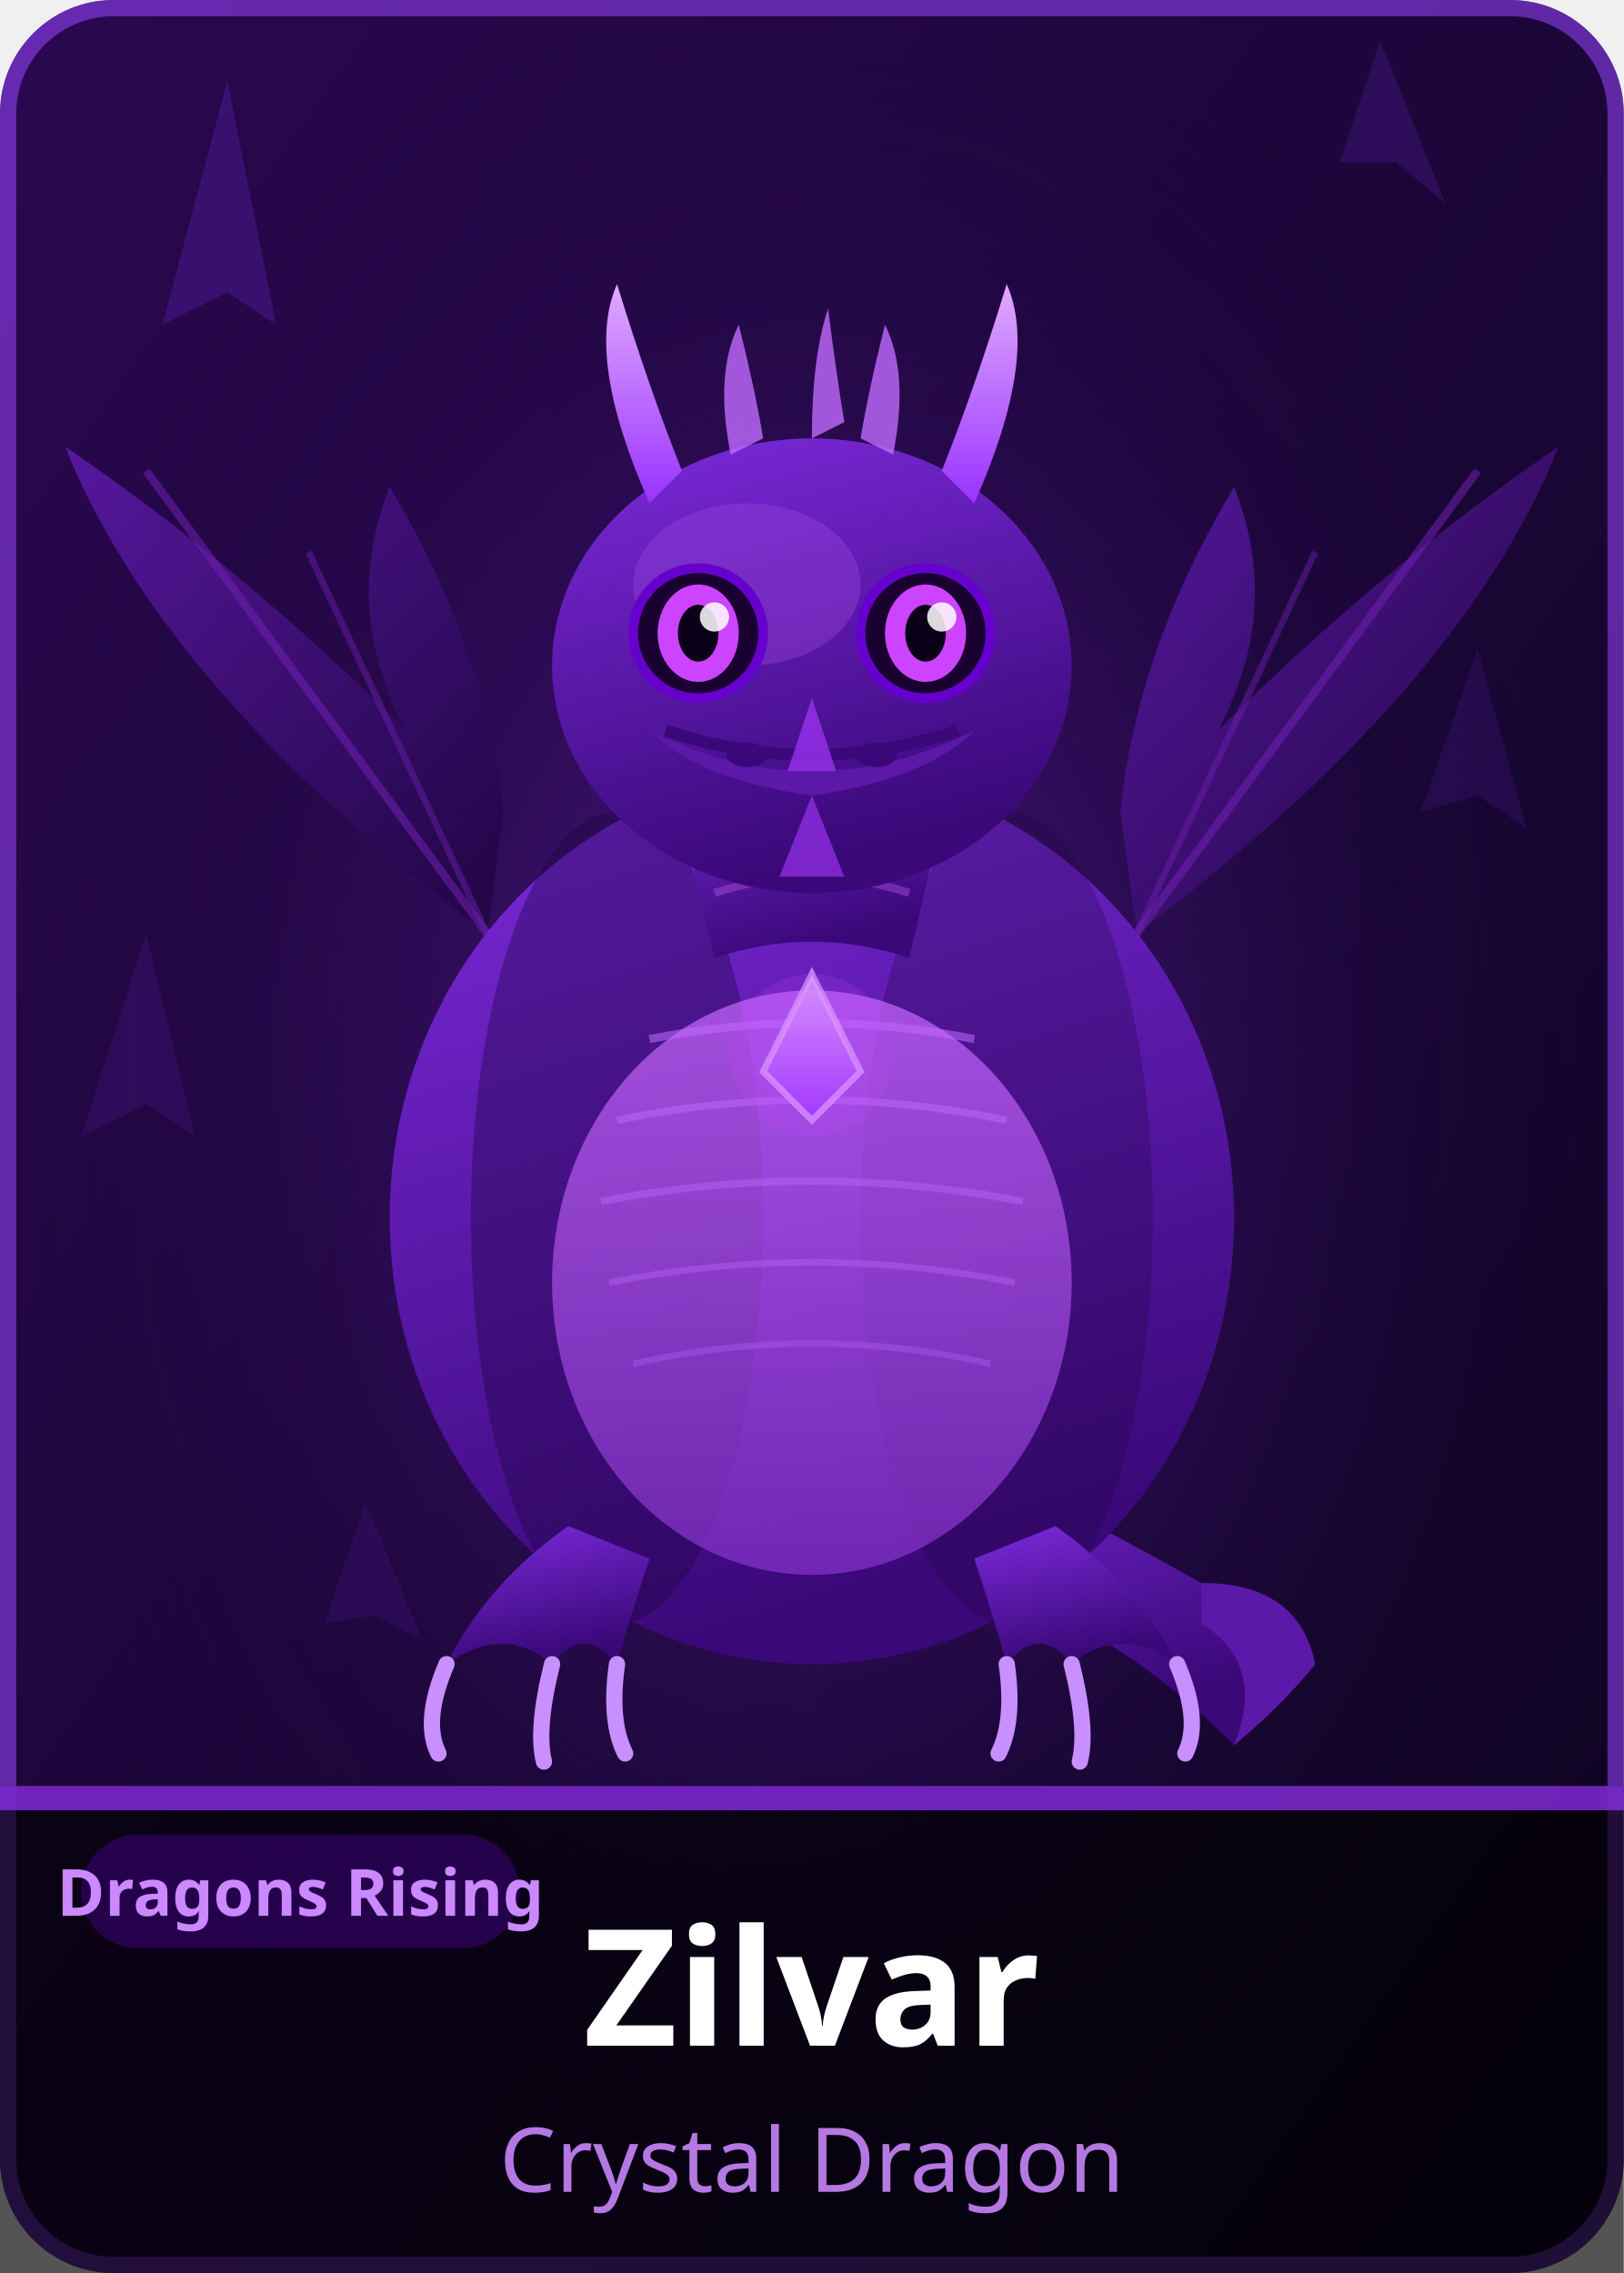
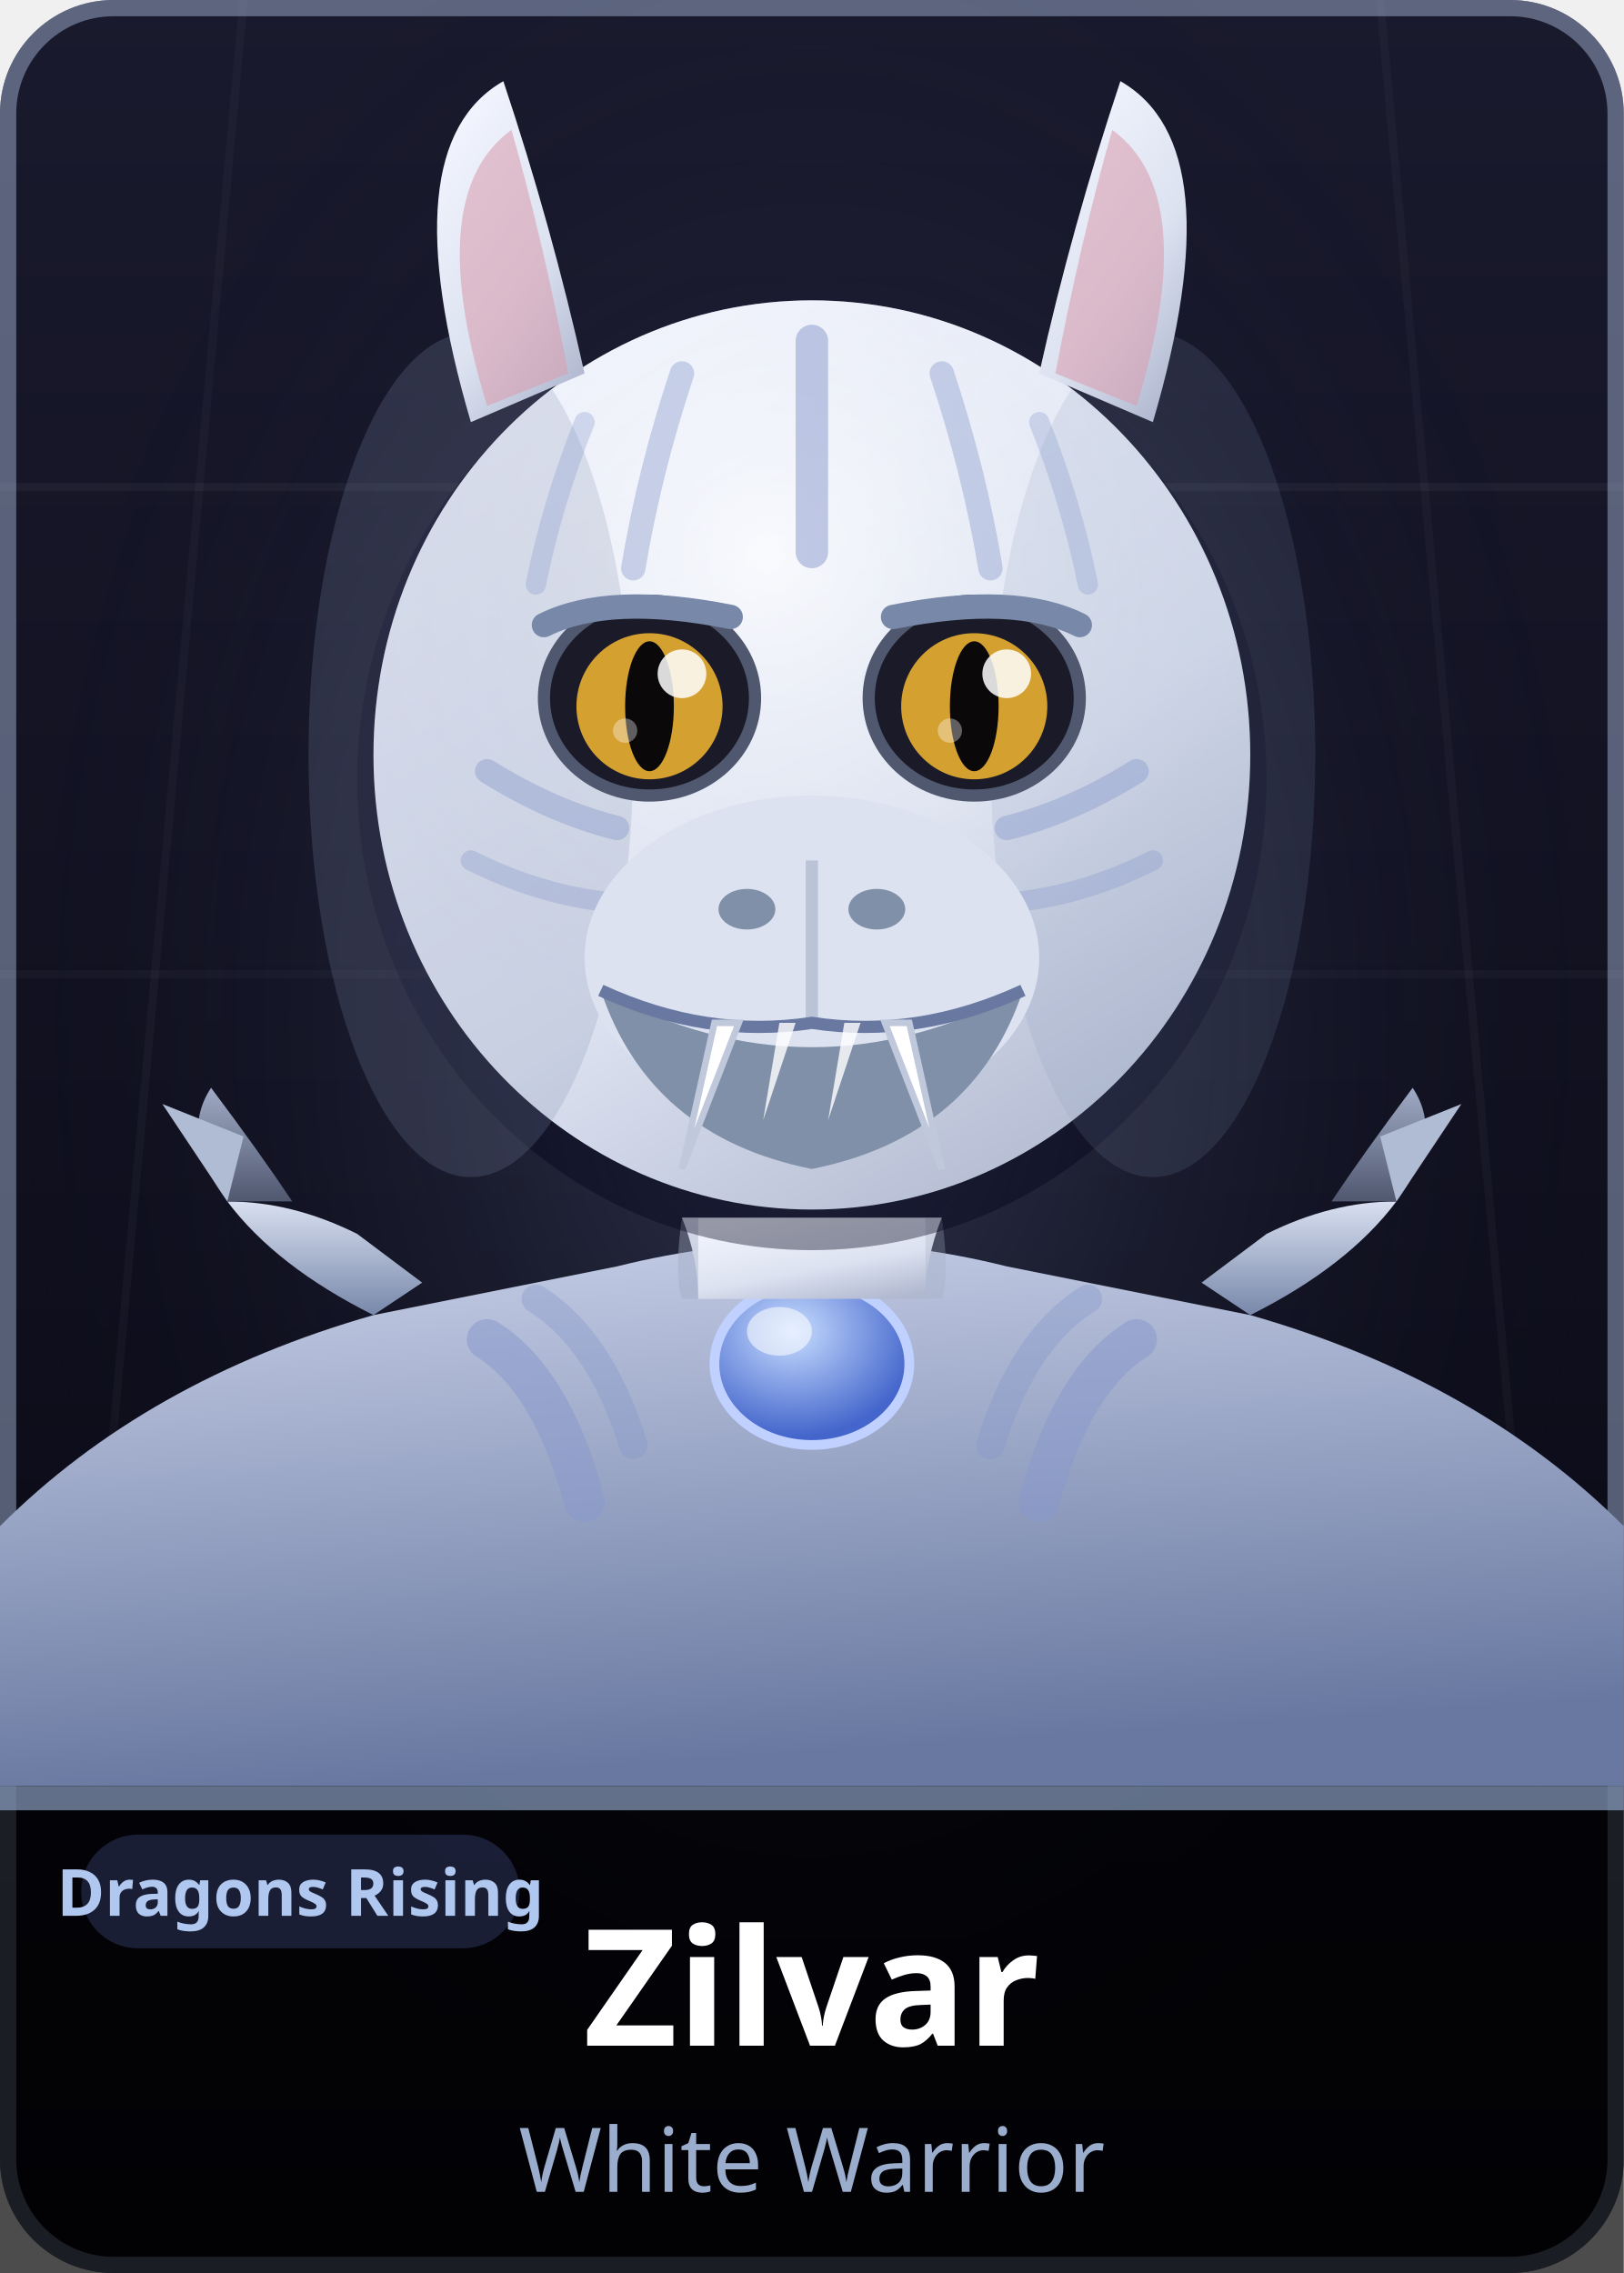
<svg xmlns="http://www.w3.org/2000/svg" viewBox="0 0 200 280" width="200" height="280">
  <defs>
-     <linearGradient id="bgz" x1="0" y1="0" x2="1" y2="1" gradientUnits="objectBoundingBox">
-       <stop offset="0%" stop-color="#2a0850" />
-       <stop offset="100%" stop-color="#0d0420" />
+     <linearGradient id="bgz" x1="0" y1="0" x2="0" y2="1" gradientUnits="objectBoundingBox">
+       <stop offset="0%" stop-color="#1a1a2e" />
+       <stop offset="100%" stop-color="#060610" />
    </linearGradient>
-     <radialGradient id="glowz" cx="50%" cy="48%" r="50%">
-       <stop offset="0%" stop-color="#9933ff" stop-opacity="0.45" />
-       <stop offset="100%" stop-color="#100030" stop-opacity="0" />
+     <radialGradient id="glowz" cx="50%" cy="45%" r="52%">
+       <stop offset="0%" stop-color="#8899cc" stop-opacity="0.30" />
+       <stop offset="100%" stop-color="#000010" stop-opacity="0" />
    </radialGradient>
-     <linearGradient id="bodyZ" x1="0" y1="0" x2="0.3" y2="1" gradientUnits="objectBoundingBox">
-       <stop offset="0%" stop-color="#7c2adc" />
-       <stop offset="100%" stop-color="#3a0878" />
+     <linearGradient id="furBase" x1="0.2" y1="0" x2="0.8" y2="1" gradientUnits="objectBoundingBox">
+       <stop offset="0%" stop-color="#f4f6ff" />
+       <stop offset="60%" stop-color="#dce2f0" />
+       <stop offset="100%" stop-color="#b0b8d0" />
    </linearGradient>
-     <linearGradient id="bellyZ" x1="0" y1="0" x2="0" y2="1" gradientUnits="objectBoundingBox">
-       <stop offset="0%" stop-color="#c86aff" />
-       <stop offset="100%" stop-color="#8833cc" />
+     <radialGradient id="furLit" cx="45%" cy="28%" r="55%">
+       <stop offset="0%" stop-color="#ffffff" stop-opacity="0.75" />
+       <stop offset="100%" stop-color="#dce2f0" stop-opacity="0" />
+     </radialGradient>
+     <linearGradient id="armour" x1="0" y1="0" x2="0" y2="1" gradientUnits="objectBoundingBox">
+       <stop offset="0%" stop-color="#d8dff0" />
+       <stop offset="100%" stop-color="#7888aa" />
    </linearGradient>
-     <linearGradient id="wingZ" x1="0" y1="0" x2="1" y2="1" gradientUnits="objectBoundingBox">
-       <stop offset="0%" stop-color="#5c18a8" />
-       <stop offset="100%" stop-color="#1e0540" />
+     <linearGradient id="armourDark" x1="0" y1="0" x2="0" y2="1" gradientUnits="objectBoundingBox">
+       <stop offset="0%" stop-color="#a0aac4" />
+       <stop offset="100%" stop-color="#505870" />
    </linearGradient>
-     <linearGradient id="crystalZ" x1="0" y1="0" x2="0" y2="1" gradientUnits="objectBoundingBox">
-       <stop offset="0%" stop-color="#e0aaff" />
-       <stop offset="100%" stop-color="#9933ff" />
+     <radialGradient id="gem" cx="40%" cy="30%" r="65%">
+       <stop offset="0%" stop-color="#c8ddff" />
+       <stop offset="100%" stop-color="#4466cc" />
+     </radialGradient>
+     <linearGradient id="bodyZ" x1="0" y1="0" x2="0.2" y2="1" gradientUnits="objectBoundingBox">
+       <stop offset="0%" stop-color="#c8d0e8" />
+       <stop offset="100%" stop-color="#6878a0" />
    </linearGradient>
  </defs>
  <rect width="200" height="280" fill="url(#bgz)" rx="14" />
  <rect width="200" height="280" fill="url(#glowz)" rx="14" />
-   <polygon points="20,40 28,10 34,40 28,36" fill="#8833ff" fill-opacity="0.20" />
-   <polygon points="165,20 170,5  178,25 172,20" fill="#8833ff" fill-opacity="0.16" />
-   <polygon points="10,140 18,115 24,140 18,136" fill="#8833ff" fill-opacity="0.12" />
-   <polygon points="175,100 182,80 188,102 182,98" fill="#8833ff" fill-opacity="0.12" />
-   <polygon points="40,200 45,185 52,202 46,199" fill="#8833ff" fill-opacity="0.10" />
-   <rect x="1" y="1" width="198" height="278" fill="none" stroke="#9944ff" stroke-opacity="0.55" stroke-width="2" rx="13" />
-   <path d="M60,115 Q20,85 8,55 Q30,70 50,90 Q42,75 48,60 Q60,80 62,100 Z" fill="url(#wingZ)" fill-opacity="0.90" />
-   <line x1="60" y1="115" x2="18" y2="58" stroke="#7020b0" stroke-width="1" stroke-opacity="0.55" />
-   <line x1="60" y1="115" x2="38" y2="68" stroke="#7020b0" stroke-width="0.8" stroke-opacity="0.45" />
-   <path d="M140,115 Q180,85 192,55 Q170,70 150,90 Q158,75 152,60 Q140,80 138,100 Z" fill="url(#wingZ)" fill-opacity="0.90" />
-   <line x1="140" y1="115" x2="182" y2="58" stroke="#7020b0" stroke-width="1" stroke-opacity="0.55" />
-   <line x1="140" y1="115" x2="162" y2="68" stroke="#7020b0" stroke-width="0.8" stroke-opacity="0.45" />
-   <path d="M110,175 Q130,185 148,195 Q158,205 152,215 Q142,205 132,200 Q118,190 108,185 Z" fill="url(#bodyZ)" />
-   <path d="M148,195 Q160,195 162,205 Q158,210 152,215 Q156,205 148,200 Z" fill="#5c18a8" />
-   <ellipse cx="100" cy="150" rx="52" ry="55" fill="url(#bodyZ)" />
-   <ellipse cx="76" cy="150" rx="18" ry="50" fill="#1e0540" fill-opacity="0.38" />
-   <ellipse cx="124" cy="150" rx="18" ry="50" fill="#1e0540" fill-opacity="0.28" />
-   <ellipse cx="100" cy="158" rx="32" ry="36" fill="url(#bellyZ)" fill-opacity="0.70" />
-   <path d="M80,128 Q100,124 120,128" stroke="#c06aff" stroke-width="1" fill="none" stroke-opacity="0.55" />
-   <path d="M76,138 Q100,133 124,138" stroke="#c06aff" stroke-width="0.9" fill="none" stroke-opacity="0.48" />
-   <path d="M74,148 Q100,143 126,148" stroke="#c06aff" stroke-width="0.9" fill="none" stroke-opacity="0.42" />
-   <path d="M75,158 Q100,153 125,158" stroke="#c06aff" stroke-width="0.8" fill="none" stroke-opacity="0.36" />
-   <path d="M78,168 Q100,163 122,168" stroke="#c06aff" stroke-width="0.8" fill="none" stroke-opacity="0.30" />
-   <path d="M70,188 Q60,195 55,205 Q62,200 68,205 Q72,200 76,205 Q78,198 80,192 Z" fill="url(#bodyZ)" />
-   <path d="M55,205 Q52,212 54,216" stroke="#c890ff" stroke-width="2" fill="none" stroke-linecap="round" />
-   <path d="M68,205 Q66,213 67,217" stroke="#c890ff" stroke-width="2" fill="none" stroke-linecap="round" />
-   <path d="M76,205 Q75,212 77,216" stroke="#c890ff" stroke-width="2" fill="none" stroke-linecap="round" />
-   <path d="M130,188 Q140,195 145,205 Q138,200 132,205 Q128,200 124,205 Q122,198 120,192 Z" fill="url(#bodyZ)" />
-   <path d="M145,205 Q148,212 146,216" stroke="#c890ff" stroke-width="2" fill="none" stroke-linecap="round" />
-   <path d="M132,205 Q134,213 133,217" stroke="#c890ff" stroke-width="2" fill="none" stroke-linecap="round" />
-   <path d="M124,205 Q125,212 123,216" stroke="#c890ff" stroke-width="2" fill="none" stroke-linecap="round" />
-   <path d="M85,105 Q88,95 100,92 Q112,95 115,105 L112,118 Q100,114 88,118 Z" fill="url(#bodyZ)" />
-   <path d="M88,110 Q100,106 112,110" stroke="#9944cc" stroke-width="1" fill="none" stroke-opacity="0.55" />
-   <ellipse cx="100" cy="82" rx="32" ry="28" fill="url(#bodyZ)" />
-   <ellipse cx="92" cy="72" rx="14" ry="10" fill="#9944dd" fill-opacity="0.40" />
-   <path d="M80,90 Q100,100 120,90 Q114,96 100,98 Q86,96 80,90 Z" fill="#5c18a8" />
-   <ellipse cx="92" cy="93" rx="2.5" ry="1.5" fill="#3a0878" />
-   <ellipse cx="108" cy="93" rx="2.5" ry="1.5" fill="#3a0878" />
-   <path d="M82,90 Q100,96 118,90" stroke="#3a0878" stroke-width="1.5" fill="none" />
-   <ellipse cx="86" cy="78" rx="8" ry="8" fill="#1a0030" />
-   <ellipse cx="86" cy="78" rx="5" ry="6" fill="#cc44ff" />
-   <ellipse cx="86" cy="78" rx="2.5" ry="3.5" fill="#0a0018" />
-   <circle cx="88" cy="76" r="1.8" fill="white" fill-opacity="0.85" />
-   <ellipse cx="86" cy="78" rx="8" ry="8" fill="none" stroke="#6600cc" stroke-width="1.2" />
-   <ellipse cx="114" cy="78" rx="8" ry="8" fill="#1a0030" />
-   <ellipse cx="114" cy="78" rx="5" ry="6" fill="#cc44ff" />
-   <ellipse cx="114" cy="78" rx="2.5" ry="3.5" fill="#0a0018" />
-   <circle cx="116" cy="76" r="1.8" fill="white" fill-opacity="0.85" />
-   <ellipse cx="114" cy="78" rx="8" ry="8" fill="none" stroke="#6600cc" stroke-width="1.2" />
-   <path d="M80,62 Q72,44 76,35 Q80,48 84,58 Z" fill="url(#crystalZ)" />
-   <path d="M120,62 Q128,44 124,35 Q120,48 116,58 Z" fill="url(#crystalZ)" />
-   <path d="M90,56 Q88,46 91,40 Q93,48 94,54 Z" fill="#c06aff" fill-opacity="0.80" />
-   <path d="M100,54 Q100,44 102,38 Q103,46 104,52 Z" fill="#c06aff" fill-opacity="0.80" />
-   <path d="M110,56 Q112,46 109,40 Q107,48 106,54 Z" fill="#c06aff" fill-opacity="0.80" />
-   <polygon points="100,120 94,132 100,138 106,132" fill="url(#crystalZ)" fill-opacity="0.90" />
-   <polygon points="100,120 94,132 100,138 106,132" fill="none" stroke="#e0aaff" stroke-width="0.8" stroke-opacity="0.70" />
-   <ellipse cx="100" cy="130" rx="10" ry="10" fill="#cc44ff" fill-opacity="0.18" />
-   <polygon points="97,95  100,86  103,95" fill="#9933ee" fill-opacity="0.80" />
-   <polygon points="96,108 100,98  104,108" fill="#9933ee" fill-opacity="0.70" />
-   <rect x="0" y="220" width="200" height="60" fill="#000000" fill-opacity="0.65" />
-   <rect x="0" y="220" width="200" height="3" fill="#9933ff" fill-opacity="0.70" />
-   <rect x="10" y="226" width="54" height="14" fill="#6600cc" fill-opacity="0.30" rx="7" />
-   <text x="37" y="236" font-size="8" text-anchor="middle" fill="#cc88ff" font-family="sans-serif" font-weight="bold">Dragons Rising</text>
+   <line x1="0" y1="60" x2="200" y2="60" stroke="#ffffff" stroke-opacity="0.04" stroke-width="1" />
+   <line x1="0" y1="120" x2="200" y2="120" stroke="#ffffff" stroke-opacity="0.03" stroke-width="1" />
+   <line x1="30" y1="0" x2="10" y2="220" stroke="#ffffff" stroke-opacity="0.03" stroke-width="1" />
+   <line x1="170" y1="0" x2="190" y2="220" stroke="#ffffff" stroke-opacity="0.03" stroke-width="1" />
+   <rect x="1" y="1" width="198" height="278" fill="none" stroke="#a0b0d0" stroke-opacity="0.50" stroke-width="2" rx="13" />
+   <path d="M0,220 L0,188 Q18,170 46,162 L76,156 Q88,153 100,153 Q112,153 124,156 L154,162 Q182,170 200,188 L200,220 Z" fill="url(#bodyZ)" />
+   <path d="M60,165 Q68,170 72,185" stroke="#8899cc" stroke-width="5" fill="none" stroke-opacity="0.55" stroke-linecap="round" />
+   <path d="M66,160 Q74,165 78,178" stroke="#8899cc" stroke-width="3.5" fill="none" stroke-opacity="0.40" stroke-linecap="round" />
+   <path d="M140,165 Q132,170 128,185" stroke="#8899cc" stroke-width="5" fill="none" stroke-opacity="0.55" stroke-linecap="round" />
+   <path d="M134,160 Q126,165 122,178" stroke="#8899cc" stroke-width="3.5" fill="none" stroke-opacity="0.40" stroke-linecap="round" />
+   <ellipse cx="100" cy="168" rx="12" ry="10" fill="url(#gem)" />
+   <ellipse cx="100" cy="168" rx="12" ry="10" fill="none" stroke="#c0d0ff" stroke-width="1.2" />
+   <ellipse cx="96" cy="164" rx="4" ry="3" fill="white" fill-opacity="0.55" />
+   <path d="M46,162 Q34,156 28,148 Q36,148 44,152 L52,158 Z" fill="url(#armour)" />
+   <path d="M28,148 Q22,140 26,134 Q32,142 36,148 Z" fill="url(#armourDark)" />
+   <polygon points="28,148 20,136 30,140" fill="#b0bcd4" />
+   <path d="M154,162 Q166,156 172,148 Q164,148 156,152 L148,158 Z" fill="url(#armour)" />
+   <path d="M172,148 Q178,140 174,134 Q168,142 164,148 Z" fill="url(#armourDark)" />
+   <polygon points="172,148 180,136 170,140" fill="#b0bcd4" />
+   <path d="M84,150 Q86,155 86,160 L114,160 Q114,155 116,150 Z" fill="url(#furBase)" />
+   <path d="M84,150 Q83,157 84,160 L86,160 Q86,155 86,150 Z" fill="#a0aac0" fill-opacity="0.40" />
+   <path d="M116,150 Q117,157 116,160 L114,160 Q114,155 114,150 Z" fill="#a0aac0" fill-opacity="0.30" />
+   <ellipse cx="100" cy="96" rx="56" ry="58" fill="#000018" fill-opacity="0.38" />
+   <ellipse cx="100" cy="93" rx="54" ry="56" fill="url(#furBase)" />
+   <ellipse cx="100" cy="93" rx="54" ry="56" fill="url(#furLit)" />
+   <ellipse cx="58" cy="93" rx="20" ry="52" fill="#8090b0" fill-opacity="0.22" />
+   <ellipse cx="142" cy="93" rx="20" ry="52" fill="#8090b0" fill-opacity="0.16" />
+   <path d="M58,52 Q48,18 62,10 Q68,28 72,46 Z" fill="url(#furBase)" />
+   <path d="M60,50 Q52,24 63,16 Q67,30 70,46 Z" fill="#d8a0b0" fill-opacity="0.60" />
+   <path d="M142,52 Q152,18 138,10 Q132,28 128,46 Z" fill="url(#furBase)" />
+   <path d="M140,50 Q148,24 137,16 Q133,30 130,46 Z" fill="#d8a0b0" fill-opacity="0.60" />
+   <path d="M100,42 Q100,55 100,68" stroke="#8899cc" stroke-width="4" fill="none" stroke-opacity="0.50" stroke-linecap="round" />
+   <path d="M84,46 Q80,58 78,70" stroke="#8899cc" stroke-width="3" fill="none" stroke-opacity="0.40" stroke-linecap="round" />
+   <path d="M72,52 Q68,62 66,72" stroke="#8899cc" stroke-width="2.5" fill="none" stroke-opacity="0.32" stroke-linecap="round" />
+   <path d="M116,46 Q120,58 122,70" stroke="#8899cc" stroke-width="3" fill="none" stroke-opacity="0.40" stroke-linecap="round" />
+   <path d="M128,52 Q132,62 134,72" stroke="#8899cc" stroke-width="2.5" fill="none" stroke-opacity="0.32" stroke-linecap="round" />
+   <path d="M60,95 Q68,100 76,102" stroke="#8899cc" stroke-width="3" fill="none" stroke-opacity="0.42" stroke-linecap="round" />
+   <path d="M58,106 Q66,110 74,111" stroke="#8899cc" stroke-width="2.5" fill="none" stroke-opacity="0.34" stroke-linecap="round" />
+   <path d="M140,95 Q132,100 124,102" stroke="#8899cc" stroke-width="3" fill="none" stroke-opacity="0.42" stroke-linecap="round" />
+   <path d="M142,106 Q134,110 126,111" stroke="#8899cc" stroke-width="2.5" fill="none" stroke-opacity="0.34" stroke-linecap="round" />
+   <ellipse cx="100" cy="118" rx="28" ry="20" fill="#dce2f0" />
+   <line x1="100" y1="106" x2="100" y2="126" stroke="#a0aac0" stroke-width="1.5" stroke-opacity="0.55" />
+   <ellipse cx="92" cy="112" rx="3.5" ry="2.5" fill="#8090a8" />
+   <ellipse cx="108" cy="112" rx="3.5" ry="2.5" fill="#8090a8" />
+   <path d="M74,122 Q100,136 126,122 Q120,140 100,144 Q80,140 74,122 Z" fill="#8090a8" />
+   <path d="M74,122 Q87,128 100,126 Q113,128 126,122" stroke="#6878a0" stroke-width="1.5" fill="none" />
+   <polygon points="88,126 84,144 91,126" fill="white" />
+   <polygon points="112,126 116,144 109,126" fill="white" />
+   <polygon points="96,126 94,138 98,126" fill="white" fill-opacity="0.80" />
+   <polygon points="104,126 102,138 106,126" fill="white" fill-opacity="0.80" />
+   <polygon points="88,126 84,144 91,126" fill="none" stroke="#c0c8dc" stroke-width="0.8" />
+   <polygon points="112,126 116,144 109,126" fill="none" stroke="#c0c8dc" stroke-width="0.8" />
+   <ellipse cx="80" cy="86" rx="13" ry="12" fill="#1a1a28" />
+   <ellipse cx="80" cy="87" rx="9" ry="9" fill="#d4a030" />
+   <ellipse cx="80" cy="87" rx="3" ry="8" fill="#0a0808" />
+   <circle cx="84" cy="83" r="3" fill="white" fill-opacity="0.85" />
+   <circle cx="77" cy="90" r="1.5" fill="white" fill-opacity="0.35" />
+   <ellipse cx="80" cy="86" rx="13" ry="12" fill="none" stroke="#505870" stroke-width="1.5" />
+   <path d="M67,77 Q75,73 90,76" stroke="#7888a8" stroke-width="3" fill="none" stroke-linecap="round" />
+   <ellipse cx="120" cy="86" rx="13" ry="12" fill="#1a1a28" />
+   <ellipse cx="120" cy="87" rx="9" ry="9" fill="#d4a030" />
+   <ellipse cx="120" cy="87" rx="3" ry="8" fill="#0a0808" />
+   <circle cx="124" cy="83" r="3" fill="white" fill-opacity="0.85" />
+   <circle cx="117" cy="90" r="1.5" fill="white" fill-opacity="0.35" />
+   <ellipse cx="120" cy="86" rx="13" ry="12" fill="none" stroke="#505870" stroke-width="1.5" />
+   <path d="M133,77 Q125,73 110,76" stroke="#7888a8" stroke-width="3" fill="none" stroke-linecap="round" />
+   <rect x="0" y="220" width="200" height="60" fill="#000000" fill-opacity="0.68" />
+   <rect x="0" y="220" width="200" height="3" fill="#a0b8e0" fill-opacity="0.60" />
+   <rect x="10" y="226" width="54" height="14" fill="#5060a0" fill-opacity="0.30" rx="7" />
+   <text x="37" y="236" font-size="8" text-anchor="middle" fill="#b0c8f0" font-family="sans-serif" font-weight="bold">Dragons Rising</text>
  <text x="100" y="252" font-size="20" font-weight="bold" text-anchor="middle" fill="white" font-family="sans-serif">Zilvar</text>
-   <text x="100" y="270" font-size="11" text-anchor="middle" fill="#cc88ff" fill-opacity="0.88" font-family="sans-serif">Crystal Dragon</text>
+   <text x="100" y="270" font-size="11" text-anchor="middle" fill="#b0c4e8" fill-opacity="0.88" font-family="sans-serif">White Warrior</text>
</svg>
